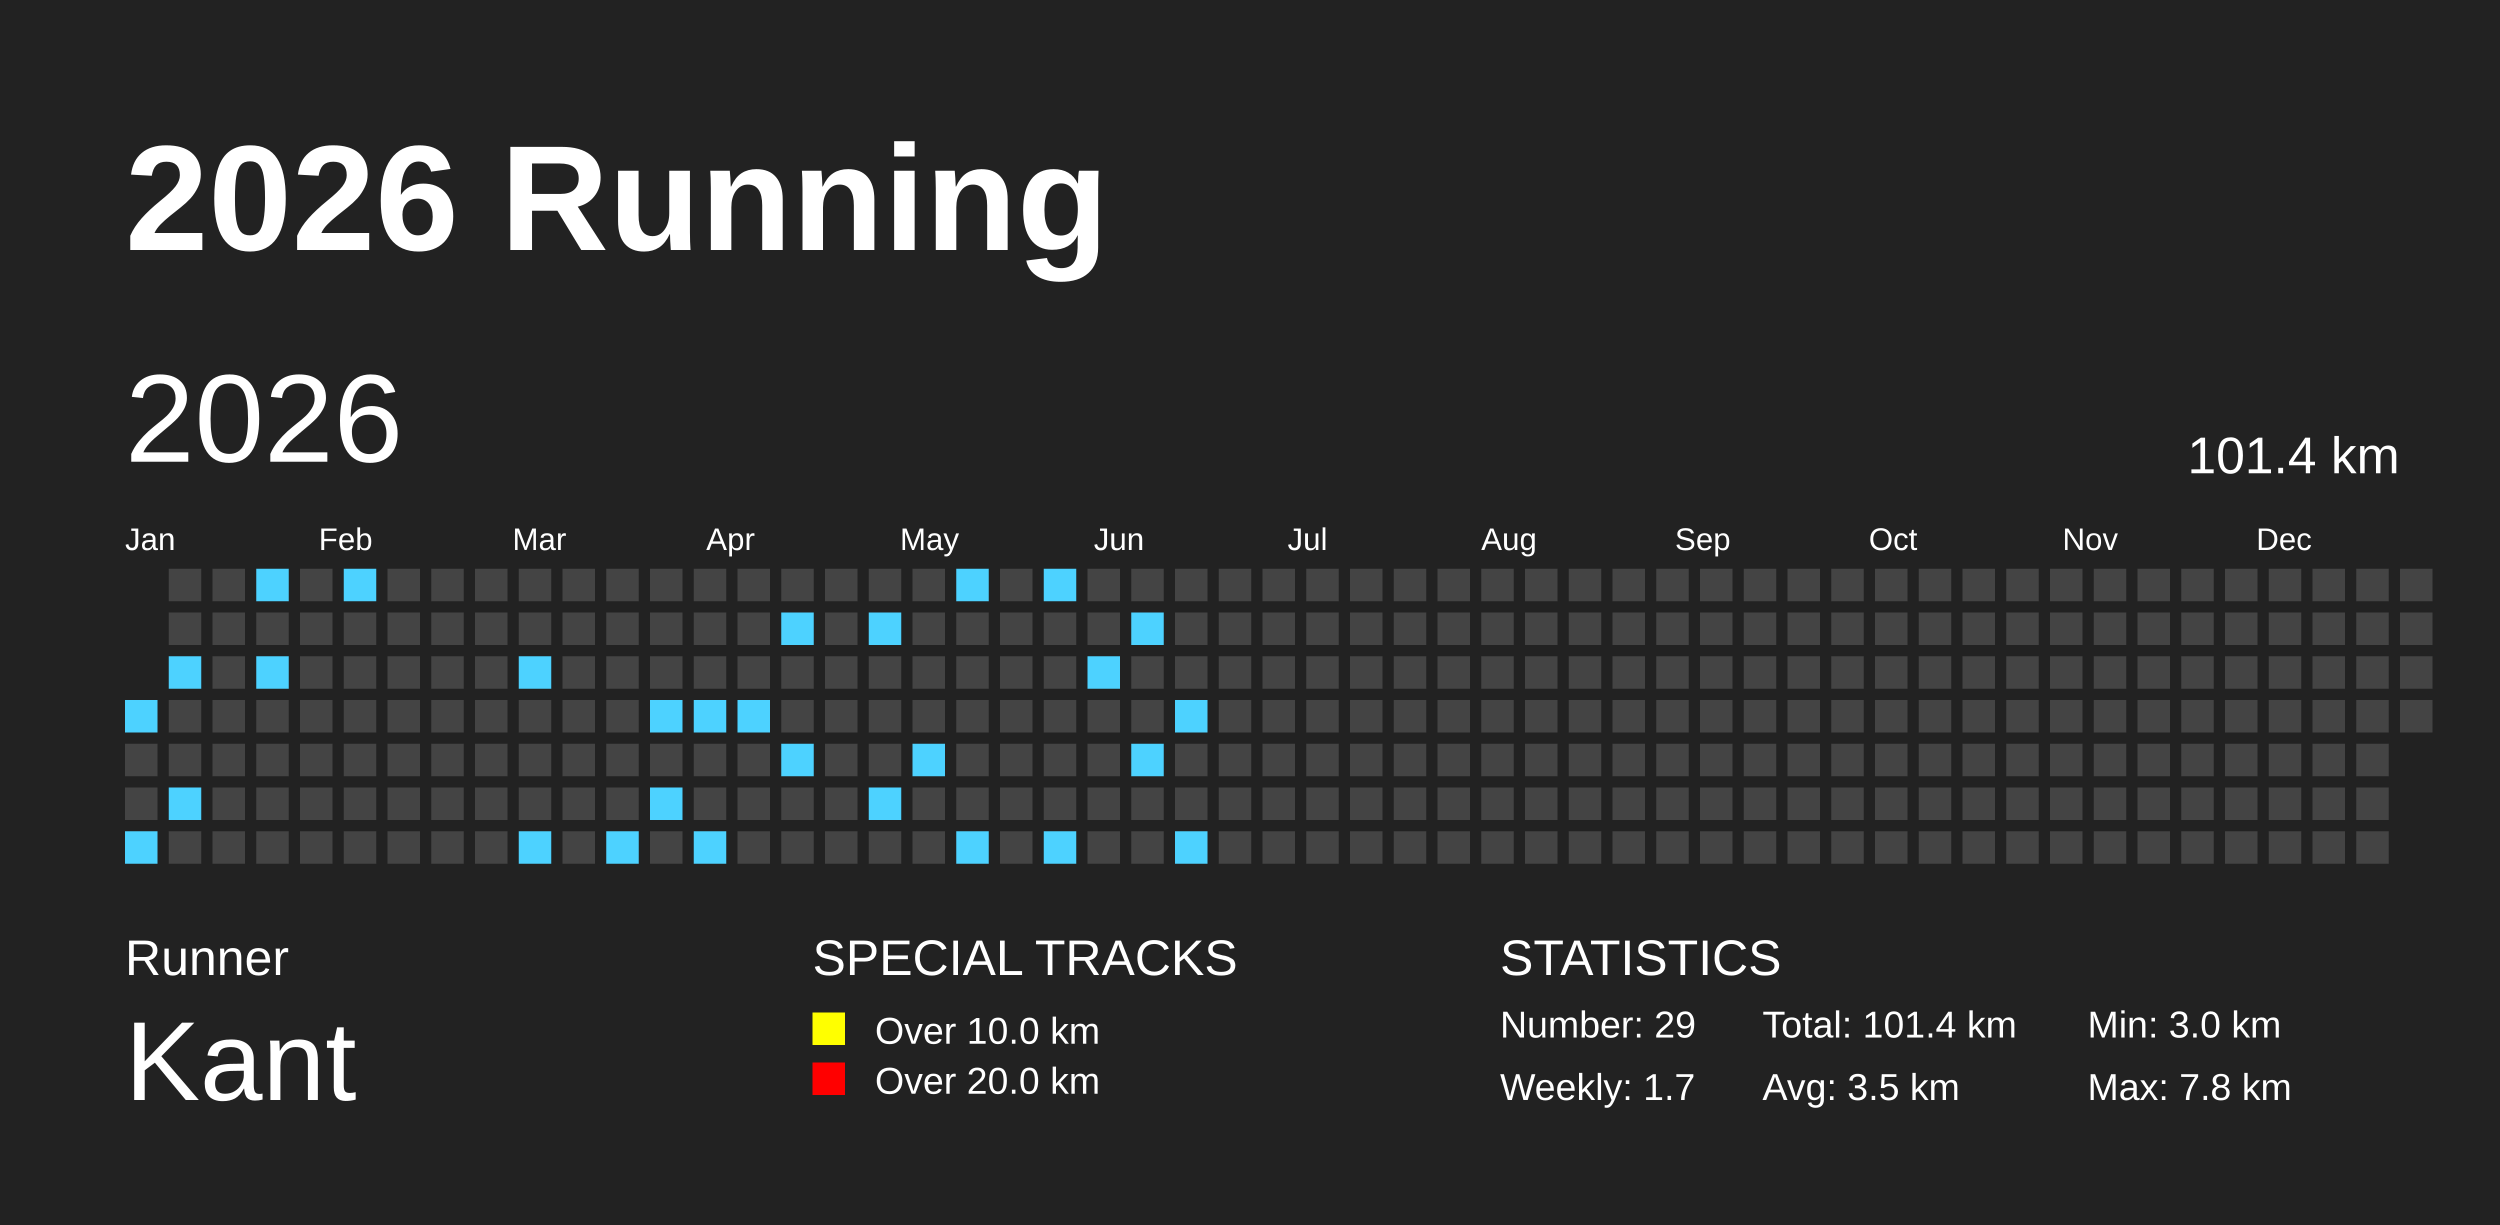
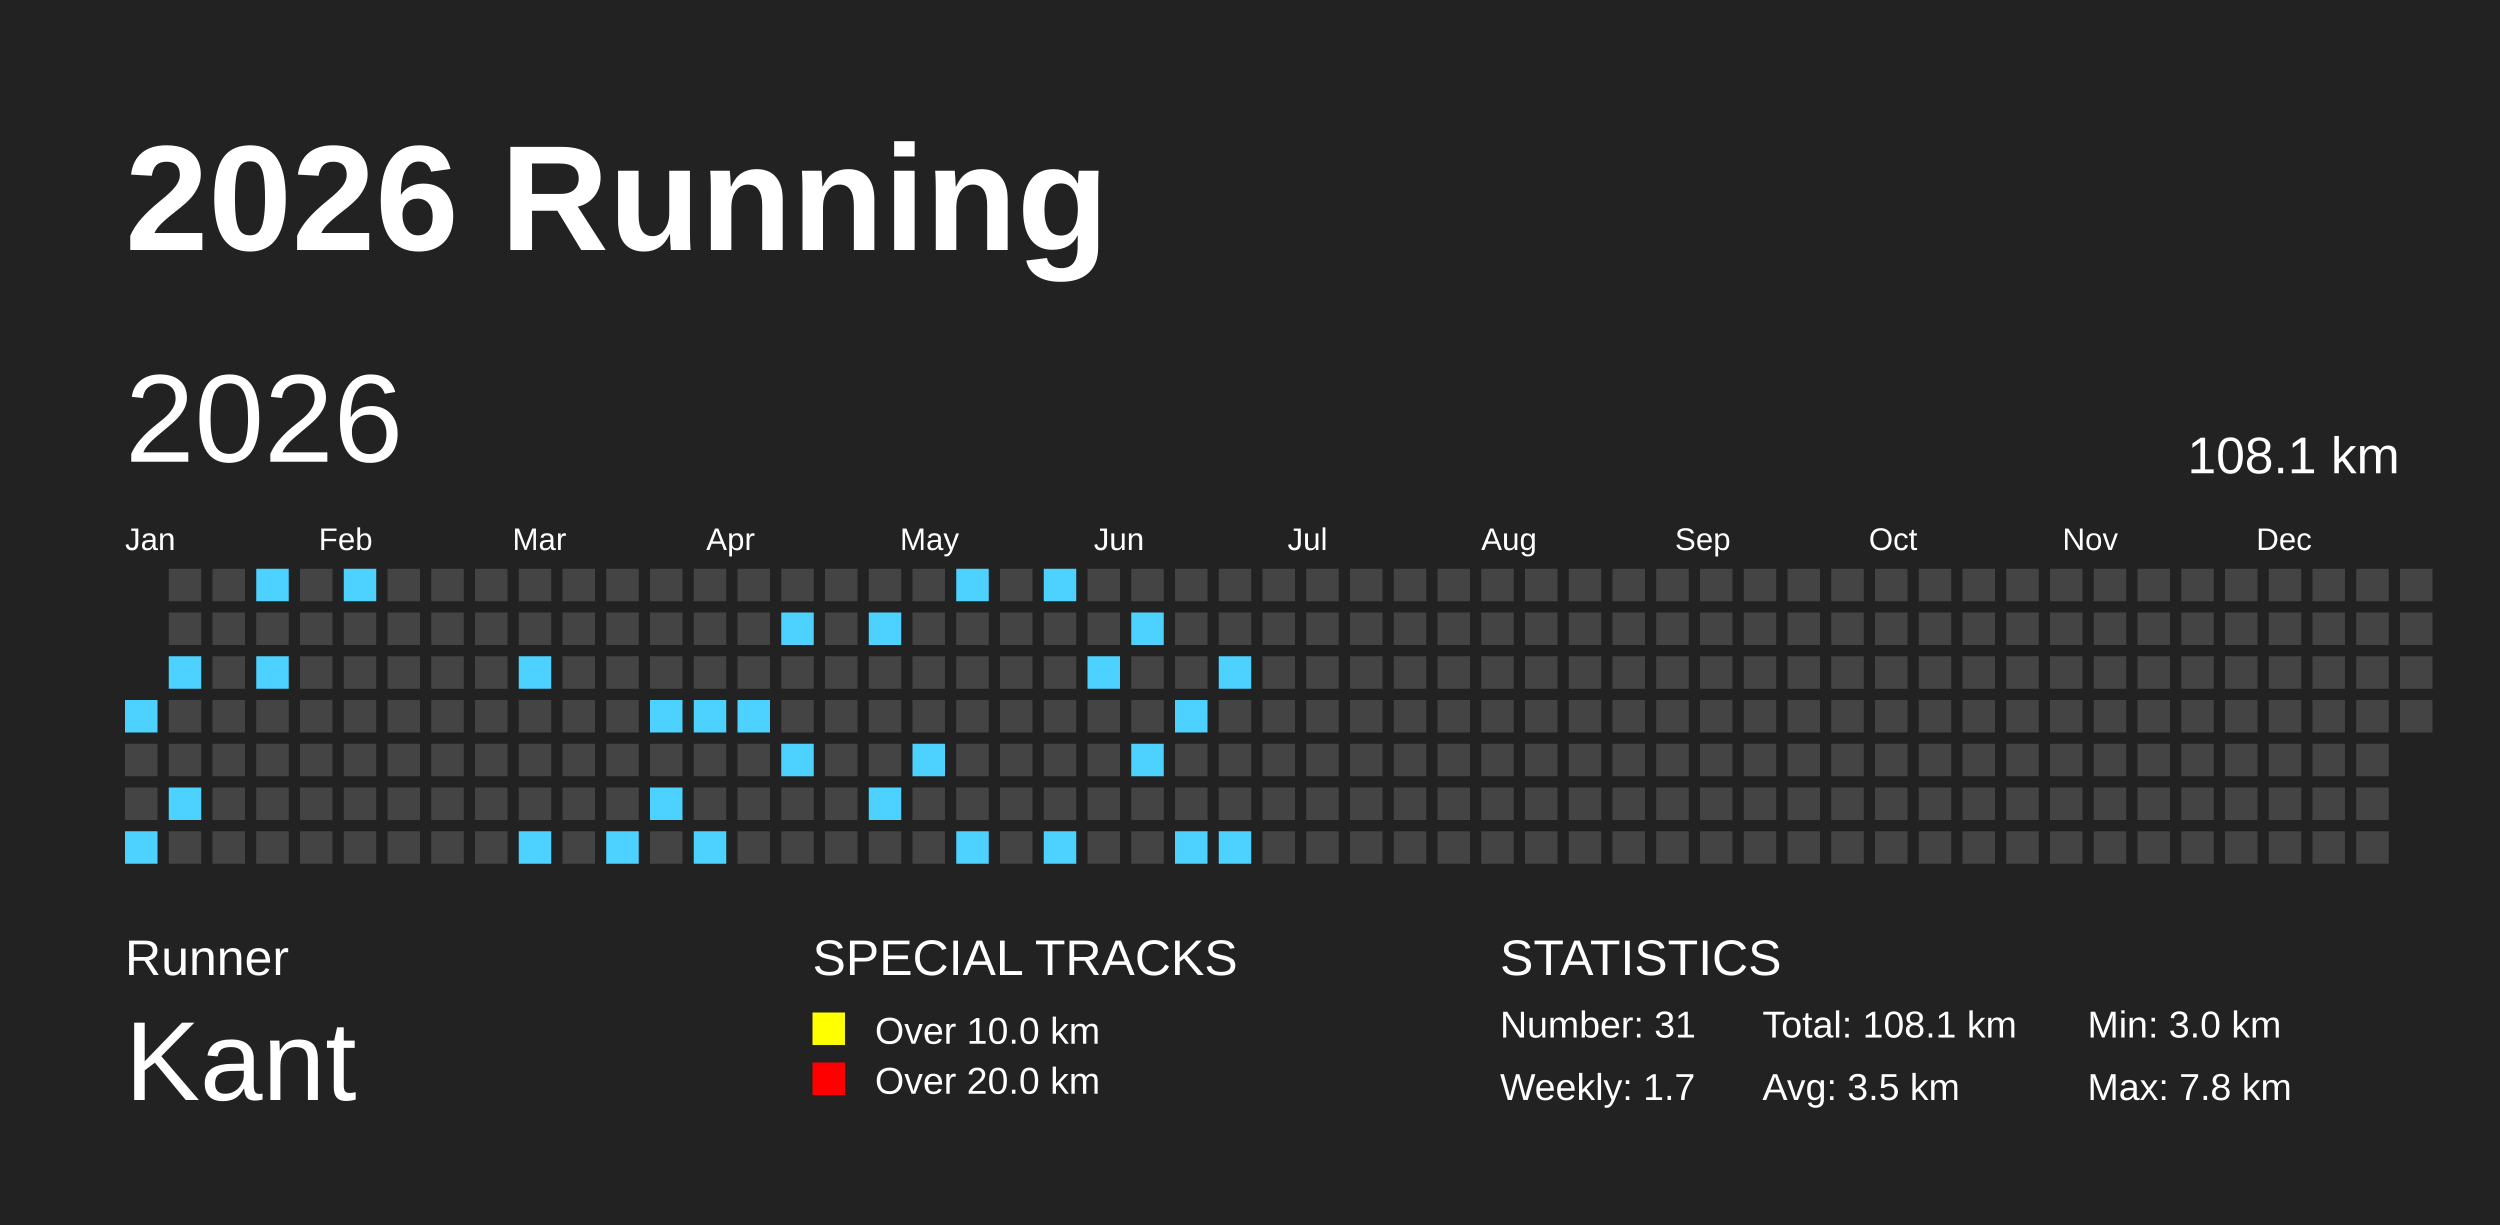
<svg xmlns="http://www.w3.org/2000/svg" baseProfile="full" height="98mm" version="1.1" viewBox="0,0,200,98" width="200mm">
  <defs />
  <rect fill="#222222" height="98" width="200" x="0" y="0" />
  <text fill="#FFFFFF" style="font-size:12px; font-family:Arial; font-weight:bold;" x="10" y="20">2026 Running</text>
  <text fill="#FFFFFF" style="font-size:4px; font-family:Arial" x="10" y="78">Runner</text>
  <text fill="#FFFFFF" style="font-size:9px; font-family:Arial" x="10" y="88">Kant</text>
  <text fill="#FFFFFF" style="font-size:4px; font-family:Arial" x="65" y="78">SPECIAL TRACKS</text>
  <rect fill="yellow" height="2.6" width="2.6" x="65" y="81" />
  <text fill="#FFFFFF" style="font-size:3px; font-family:Arial" x="70" y="83.5">Over 10.0 km</text>
  <rect fill="red" height="2.6" width="2.6" x="65" y="85" />
  <text fill="#FFFFFF" style="font-size:3px; font-family:Arial" x="70" y="87.5">Over 20.0 km</text>
  <text fill="#FFFFFF" style="font-size:4px; font-family:Arial" x="120" y="78">STATISTICS</text>
-   <text fill="#FFFFFF" style="font-size:3px; font-family:Arial" x="120" y="83">Number: 29</text>
+   <text fill="#FFFFFF" style="font-size:3px; font-family:Arial" x="120" y="83">Number: 31</text>
  <text fill="#FFFFFF" style="font-size:3px; font-family:Arial" x="120" y="88">Weekly: 1.7</text>
-   <text fill="#FFFFFF" style="font-size:3px; font-family:Arial" x="141" y="83">Total: 101.4 km</text>
+   <text fill="#FFFFFF" style="font-size:3px; font-family:Arial" x="141" y="83">Total: 108.1 km</text>
  <text fill="#FFFFFF" style="font-size:3px; font-family:Arial" x="141" y="88">Avg: 3.5 km</text>
  <text fill="#FFFFFF" style="font-size:3px; font-family:Arial" x="167" y="83">Min: 3.0 km</text>
  <text fill="#FFFFFF" style="font-size:3px; font-family:Arial" x="167" y="88">Max: 7.8 km</text>
  <text dominant-baseline="hanging" fill="#FFFFFF" style="font-size:10.0px; font-family:Arial;" x="10" y="30">2026</text>
-   <text dominant-baseline="hanging" fill="#FFFFFF" style="font-size:4.125px; font-family:Arial;" x="175" y="35">101.4 km</text>
+   <text dominant-baseline="hanging" fill="#FFFFFF" style="font-size:4.125px; font-family:Arial;" x="175" y="35">108.1 km</text>
  <text fill="#FFFFFF" style="font-size:2.5px; font-family:Arial" x="10.0" y="44">Jan</text>
  <text fill="#FFFFFF" style="font-size:2.5px; font-family:Arial" x="25.5" y="44">Feb</text>
  <text fill="#FFFFFF" style="font-size:2.5px; font-family:Arial" x="41.0" y="44">Mar</text>
  <text fill="#FFFFFF" style="font-size:2.5px; font-family:Arial" x="56.5" y="44">Apr</text>
  <text fill="#FFFFFF" style="font-size:2.5px; font-family:Arial" x="72.0" y="44">May</text>
  <text fill="#FFFFFF" style="font-size:2.5px; font-family:Arial" x="87.5" y="44">Jun</text>
  <text fill="#FFFFFF" style="font-size:2.5px; font-family:Arial" x="103.0" y="44">Jul</text>
  <text fill="#FFFFFF" style="font-size:2.5px; font-family:Arial" x="118.5" y="44">Aug</text>
  <text fill="#FFFFFF" style="font-size:2.5px; font-family:Arial" x="134.0" y="44">Sep</text>
  <text fill="#FFFFFF" style="font-size:2.5px; font-family:Arial" x="149.5" y="44">Oct</text>
  <text fill="#FFFFFF" style="font-size:2.5px; font-family:Arial" x="165.0" y="44">Nov</text>
  <text fill="#FFFFFF" style="font-size:2.5px; font-family:Arial" x="180.5" y="44">Dec</text>
  <rect fill="#4DD2FF" height="2.6" width="2.6" x="10.0" y="56.0" />
  <rect fill="#444444" height="2.6" width="2.6" x="10.0" y="59.5" />
  <rect fill="#444444" height="2.6" width="2.6" x="10.0" y="63.0" />
  <rect fill="#4DD2FF" height="2.6" width="2.6" x="10.0" y="66.5" />
  <rect fill="#444444" height="2.6" width="2.6" x="13.5" y="45.5" />
  <rect fill="#444444" height="2.6" width="2.6" x="13.5" y="49.0" />
  <rect fill="#4DD2FF" height="2.6" width="2.6" x="13.5" y="52.5" />
  <rect fill="#444444" height="2.6" width="2.6" x="13.5" y="56.0" />
  <rect fill="#444444" height="2.6" width="2.6" x="13.5" y="59.5" />
  <rect fill="#4DD2FF" height="2.6" width="2.6" x="13.5" y="63.0" />
  <rect fill="#444444" height="2.6" width="2.6" x="13.5" y="66.5" />
  <rect fill="#444444" height="2.6" width="2.6" x="17.0" y="45.5" />
  <rect fill="#444444" height="2.6" width="2.6" x="17.0" y="49.0" />
  <rect fill="#444444" height="2.6" width="2.6" x="17.0" y="52.5" />
  <rect fill="#444444" height="2.6" width="2.6" x="17.0" y="56.0" />
  <rect fill="#444444" height="2.6" width="2.6" x="17.0" y="59.5" />
  <rect fill="#444444" height="2.6" width="2.6" x="17.0" y="63.0" />
  <rect fill="#444444" height="2.6" width="2.6" x="17.0" y="66.5" />
  <rect fill="#4DD2FF" height="2.6" width="2.6" x="20.5" y="45.5" />
  <rect fill="#444444" height="2.6" width="2.6" x="20.5" y="49.0" />
  <rect fill="#4DD2FF" height="2.6" width="2.6" x="20.5" y="52.5" />
  <rect fill="#444444" height="2.6" width="2.6" x="20.5" y="56.0" />
  <rect fill="#444444" height="2.6" width="2.6" x="20.5" y="59.5" />
  <rect fill="#444444" height="2.6" width="2.6" x="20.5" y="63.0" />
  <rect fill="#444444" height="2.6" width="2.6" x="20.5" y="66.5" />
  <rect fill="#444444" height="2.6" width="2.6" x="24.0" y="45.5" />
  <rect fill="#444444" height="2.6" width="2.6" x="24.0" y="49.0" />
  <rect fill="#444444" height="2.6" width="2.6" x="24.0" y="52.5" />
  <rect fill="#444444" height="2.6" width="2.6" x="24.0" y="56.0" />
  <rect fill="#444444" height="2.6" width="2.6" x="24.0" y="59.5" />
  <rect fill="#444444" height="2.6" width="2.6" x="24.0" y="63.0" />
  <rect fill="#444444" height="2.6" width="2.6" x="24.0" y="66.5" />
  <rect fill="#4DD2FF" height="2.6" width="2.6" x="27.5" y="45.5" />
  <rect fill="#444444" height="2.6" width="2.6" x="27.5" y="49.0" />
  <rect fill="#444444" height="2.6" width="2.6" x="27.5" y="52.5" />
  <rect fill="#444444" height="2.6" width="2.6" x="27.5" y="56.0" />
  <rect fill="#444444" height="2.6" width="2.6" x="27.5" y="59.5" />
  <rect fill="#444444" height="2.6" width="2.6" x="27.5" y="63.0" />
  <rect fill="#444444" height="2.6" width="2.6" x="27.5" y="66.5" />
  <rect fill="#444444" height="2.6" width="2.6" x="31.0" y="45.5" />
  <rect fill="#444444" height="2.6" width="2.6" x="31.0" y="49.0" />
  <rect fill="#444444" height="2.6" width="2.6" x="31.0" y="52.5" />
  <rect fill="#444444" height="2.6" width="2.6" x="31.0" y="56.0" />
  <rect fill="#444444" height="2.6" width="2.6" x="31.0" y="59.5" />
  <rect fill="#444444" height="2.6" width="2.6" x="31.0" y="63.0" />
  <rect fill="#444444" height="2.6" width="2.6" x="31.0" y="66.5" />
  <rect fill="#444444" height="2.6" width="2.6" x="34.5" y="45.5" />
  <rect fill="#444444" height="2.6" width="2.6" x="34.5" y="49.0" />
  <rect fill="#444444" height="2.6" width="2.6" x="34.5" y="52.5" />
  <rect fill="#444444" height="2.6" width="2.6" x="34.5" y="56.0" />
  <rect fill="#444444" height="2.6" width="2.6" x="34.5" y="59.5" />
  <rect fill="#444444" height="2.6" width="2.6" x="34.5" y="63.0" />
  <rect fill="#444444" height="2.6" width="2.6" x="34.5" y="66.5" />
  <rect fill="#444444" height="2.6" width="2.6" x="38.0" y="45.5" />
  <rect fill="#444444" height="2.6" width="2.6" x="38.0" y="49.0" />
  <rect fill="#444444" height="2.6" width="2.6" x="38.0" y="52.5" />
  <rect fill="#444444" height="2.6" width="2.6" x="38.0" y="56.0" />
  <rect fill="#444444" height="2.6" width="2.6" x="38.0" y="59.5" />
  <rect fill="#444444" height="2.6" width="2.6" x="38.0" y="63.0" />
  <rect fill="#444444" height="2.6" width="2.6" x="38.0" y="66.5" />
  <rect fill="#444444" height="2.6" width="2.6" x="41.5" y="45.5" />
  <rect fill="#444444" height="2.6" width="2.6" x="41.5" y="49.0" />
  <rect fill="#4DD2FF" height="2.6" width="2.6" x="41.5" y="52.5" />
  <rect fill="#444444" height="2.6" width="2.6" x="41.5" y="56.0" />
  <rect fill="#444444" height="2.6" width="2.6" x="41.5" y="59.5" />
  <rect fill="#444444" height="2.6" width="2.6" x="41.5" y="63.0" />
  <rect fill="#4DD2FF" height="2.6" width="2.6" x="41.5" y="66.5" />
  <rect fill="#444444" height="2.6" width="2.6" x="45.0" y="45.5" />
  <rect fill="#444444" height="2.6" width="2.6" x="45.0" y="49.0" />
  <rect fill="#444444" height="2.6" width="2.6" x="45.0" y="52.5" />
  <rect fill="#444444" height="2.6" width="2.6" x="45.0" y="56.0" />
  <rect fill="#444444" height="2.6" width="2.6" x="45.0" y="59.5" />
  <rect fill="#444444" height="2.6" width="2.6" x="45.0" y="63.0" />
  <rect fill="#444444" height="2.6" width="2.6" x="45.0" y="66.5" />
  <rect fill="#444444" height="2.6" width="2.6" x="48.5" y="45.5" />
  <rect fill="#444444" height="2.6" width="2.6" x="48.5" y="49.0" />
  <rect fill="#444444" height="2.6" width="2.6" x="48.5" y="52.5" />
  <rect fill="#444444" height="2.6" width="2.6" x="48.5" y="56.0" />
  <rect fill="#444444" height="2.6" width="2.6" x="48.5" y="59.5" />
  <rect fill="#444444" height="2.6" width="2.6" x="48.5" y="63.0" />
  <rect fill="#4DD2FF" height="2.6" width="2.6" x="48.5" y="66.5" />
  <rect fill="#444444" height="2.6" width="2.6" x="52.0" y="45.5" />
  <rect fill="#444444" height="2.6" width="2.6" x="52.0" y="49.0" />
  <rect fill="#444444" height="2.6" width="2.6" x="52.0" y="52.5" />
  <rect fill="#4DD2FF" height="2.6" width="2.6" x="52.0" y="56.0" />
  <rect fill="#444444" height="2.6" width="2.6" x="52.0" y="59.5" />
  <rect fill="#4DD2FF" height="2.6" width="2.6" x="52.0" y="63.0" />
  <rect fill="#444444" height="2.6" width="2.6" x="52.0" y="66.5" />
  <rect fill="#444444" height="2.6" width="2.6" x="55.5" y="45.5" />
  <rect fill="#444444" height="2.6" width="2.6" x="55.5" y="49.0" />
  <rect fill="#444444" height="2.6" width="2.6" x="55.5" y="52.5" />
  <rect fill="#4DD2FF" height="2.6" width="2.6" x="55.5" y="56.0" />
  <rect fill="#444444" height="2.6" width="2.6" x="55.5" y="59.5" />
  <rect fill="#444444" height="2.6" width="2.6" x="55.5" y="63.0" />
  <rect fill="#4DD2FF" height="2.6" width="2.6" x="55.5" y="66.5" />
  <rect fill="#444444" height="2.6" width="2.6" x="59.0" y="45.5" />
  <rect fill="#444444" height="2.6" width="2.6" x="59.0" y="49.0" />
  <rect fill="#444444" height="2.6" width="2.6" x="59.0" y="52.5" />
  <rect fill="#4DD2FF" height="2.6" width="2.6" x="59.0" y="56.0" />
  <rect fill="#444444" height="2.6" width="2.6" x="59.0" y="59.5" />
  <rect fill="#444444" height="2.6" width="2.6" x="59.0" y="63.0" />
  <rect fill="#444444" height="2.6" width="2.6" x="59.0" y="66.5" />
  <rect fill="#444444" height="2.6" width="2.6" x="62.5" y="45.5" />
  <rect fill="#4DD2FF" height="2.6" width="2.6" x="62.5" y="49.0" />
  <rect fill="#444444" height="2.6" width="2.6" x="62.5" y="52.5" />
  <rect fill="#444444" height="2.6" width="2.6" x="62.5" y="56.0" />
  <rect fill="#4DD2FF" height="2.6" width="2.6" x="62.5" y="59.5" />
  <rect fill="#444444" height="2.6" width="2.6" x="62.5" y="63.0" />
  <rect fill="#444444" height="2.6" width="2.6" x="62.5" y="66.5" />
  <rect fill="#444444" height="2.6" width="2.6" x="66.0" y="45.5" />
  <rect fill="#444444" height="2.6" width="2.6" x="66.0" y="49.0" />
  <rect fill="#444444" height="2.6" width="2.6" x="66.0" y="52.5" />
  <rect fill="#444444" height="2.6" width="2.6" x="66.0" y="56.0" />
  <rect fill="#444444" height="2.6" width="2.6" x="66.0" y="59.5" />
  <rect fill="#444444" height="2.6" width="2.6" x="66.0" y="63.0" />
  <rect fill="#444444" height="2.6" width="2.6" x="66.0" y="66.5" />
  <rect fill="#444444" height="2.6" width="2.6" x="69.5" y="45.5" />
  <rect fill="#4DD2FF" height="2.6" width="2.6" x="69.5" y="49.0" />
  <rect fill="#444444" height="2.6" width="2.6" x="69.5" y="52.5" />
  <rect fill="#444444" height="2.6" width="2.6" x="69.5" y="56.0" />
  <rect fill="#444444" height="2.6" width="2.6" x="69.5" y="59.5" />
  <rect fill="#4DD2FF" height="2.6" width="2.6" x="69.5" y="63.0" />
  <rect fill="#444444" height="2.6" width="2.6" x="69.5" y="66.5" />
  <rect fill="#444444" height="2.6" width="2.6" x="73.0" y="45.5" />
  <rect fill="#444444" height="2.6" width="2.6" x="73.0" y="49.0" />
  <rect fill="#444444" height="2.6" width="2.6" x="73.0" y="52.5" />
  <rect fill="#444444" height="2.6" width="2.6" x="73.0" y="56.0" />
  <rect fill="#4DD2FF" height="2.6" width="2.6" x="73.0" y="59.5" />
  <rect fill="#444444" height="2.6" width="2.6" x="73.0" y="63.0" />
  <rect fill="#444444" height="2.6" width="2.6" x="73.0" y="66.5" />
  <rect fill="#4DD2FF" height="2.6" width="2.6" x="76.5" y="45.5" />
  <rect fill="#444444" height="2.6" width="2.6" x="76.5" y="49.0" />
  <rect fill="#444444" height="2.6" width="2.6" x="76.5" y="52.5" />
  <rect fill="#444444" height="2.6" width="2.6" x="76.5" y="56.0" />
  <rect fill="#444444" height="2.6" width="2.6" x="76.5" y="59.5" />
  <rect fill="#444444" height="2.6" width="2.6" x="76.5" y="63.0" />
  <rect fill="#4DD2FF" height="2.6" width="2.6" x="76.5" y="66.5" />
  <rect fill="#444444" height="2.6" width="2.6" x="80.0" y="45.5" />
  <rect fill="#444444" height="2.6" width="2.6" x="80.0" y="49.0" />
  <rect fill="#444444" height="2.6" width="2.6" x="80.0" y="52.5" />
  <rect fill="#444444" height="2.6" width="2.6" x="80.0" y="56.0" />
  <rect fill="#444444" height="2.6" width="2.6" x="80.0" y="59.5" />
  <rect fill="#444444" height="2.6" width="2.6" x="80.0" y="63.0" />
  <rect fill="#444444" height="2.6" width="2.6" x="80.0" y="66.5" />
  <rect fill="#4DD2FF" height="2.6" width="2.6" x="83.5" y="45.5" />
  <rect fill="#444444" height="2.6" width="2.6" x="83.5" y="49.0" />
  <rect fill="#444444" height="2.6" width="2.6" x="83.5" y="52.5" />
  <rect fill="#444444" height="2.6" width="2.6" x="83.5" y="56.0" />
  <rect fill="#444444" height="2.6" width="2.6" x="83.5" y="59.5" />
  <rect fill="#444444" height="2.6" width="2.6" x="83.5" y="63.0" />
  <rect fill="#4DD2FF" height="2.6" width="2.6" x="83.5" y="66.5" />
  <rect fill="#444444" height="2.6" width="2.6" x="87.0" y="45.5" />
  <rect fill="#444444" height="2.6" width="2.6" x="87.0" y="49.0" />
  <rect fill="#4DD2FF" height="2.6" width="2.6" x="87.0" y="52.5" />
  <rect fill="#444444" height="2.6" width="2.6" x="87.0" y="56.0" />
  <rect fill="#444444" height="2.6" width="2.6" x="87.0" y="59.5" />
  <rect fill="#444444" height="2.6" width="2.6" x="87.0" y="63.0" />
  <rect fill="#444444" height="2.6" width="2.6" x="87.0" y="66.5" />
  <rect fill="#444444" height="2.6" width="2.6" x="90.5" y="45.5" />
  <rect fill="#4DD2FF" height="2.6" width="2.6" x="90.5" y="49.0" />
  <rect fill="#444444" height="2.6" width="2.6" x="90.5" y="52.5" />
  <rect fill="#444444" height="2.6" width="2.6" x="90.5" y="56.0" />
  <rect fill="#4DD2FF" height="2.6" width="2.6" x="90.5" y="59.5" />
  <rect fill="#444444" height="2.6" width="2.6" x="90.5" y="63.0" />
  <rect fill="#444444" height="2.6" width="2.6" x="90.5" y="66.5" />
  <rect fill="#444444" height="2.6" width="2.6" x="94.0" y="45.5" />
  <rect fill="#444444" height="2.6" width="2.6" x="94.0" y="49.0" />
  <rect fill="#444444" height="2.6" width="2.6" x="94.0" y="52.5" />
  <rect fill="#4DD2FF" height="2.6" width="2.6" x="94.0" y="56.0" />
  <rect fill="#444444" height="2.6" width="2.6" x="94.0" y="59.5" />
  <rect fill="#444444" height="2.6" width="2.6" x="94.0" y="63.0" />
  <rect fill="#4DD2FF" height="2.6" width="2.6" x="94.0" y="66.5" />
  <rect fill="#444444" height="2.6" width="2.6" x="97.5" y="45.5" />
  <rect fill="#444444" height="2.6" width="2.6" x="97.5" y="49.0" />
-   <rect fill="#444444" height="2.6" width="2.6" x="97.5" y="52.5" />
+   <rect fill="#4DD2FF" height="2.6" width="2.6" x="97.5" y="52.5" />
  <rect fill="#444444" height="2.6" width="2.6" x="97.5" y="56.0" />
  <rect fill="#444444" height="2.6" width="2.6" x="97.5" y="59.5" />
  <rect fill="#444444" height="2.6" width="2.6" x="97.5" y="63.0" />
-   <rect fill="#444444" height="2.6" width="2.6" x="97.5" y="66.5" />
+   <rect fill="#4DD2FF" height="2.6" width="2.6" x="97.5" y="66.5" />
  <rect fill="#444444" height="2.6" width="2.6" x="101.0" y="45.5" />
  <rect fill="#444444" height="2.6" width="2.6" x="101.0" y="49.0" />
  <rect fill="#444444" height="2.6" width="2.6" x="101.0" y="52.5" />
  <rect fill="#444444" height="2.6" width="2.6" x="101.0" y="56.0" />
  <rect fill="#444444" height="2.6" width="2.6" x="101.0" y="59.5" />
  <rect fill="#444444" height="2.6" width="2.6" x="101.0" y="63.0" />
  <rect fill="#444444" height="2.6" width="2.6" x="101.0" y="66.5" />
  <rect fill="#444444" height="2.6" width="2.6" x="104.5" y="45.5" />
  <rect fill="#444444" height="2.6" width="2.6" x="104.5" y="49.0" />
  <rect fill="#444444" height="2.6" width="2.6" x="104.5" y="52.5" />
  <rect fill="#444444" height="2.6" width="2.6" x="104.5" y="56.0" />
  <rect fill="#444444" height="2.6" width="2.6" x="104.5" y="59.5" />
  <rect fill="#444444" height="2.6" width="2.6" x="104.5" y="63.0" />
  <rect fill="#444444" height="2.6" width="2.6" x="104.5" y="66.5" />
  <rect fill="#444444" height="2.6" width="2.6" x="108.0" y="45.5" />
  <rect fill="#444444" height="2.6" width="2.6" x="108.0" y="49.0" />
  <rect fill="#444444" height="2.6" width="2.6" x="108.0" y="52.5" />
  <rect fill="#444444" height="2.6" width="2.6" x="108.0" y="56.0" />
  <rect fill="#444444" height="2.6" width="2.6" x="108.0" y="59.5" />
  <rect fill="#444444" height="2.6" width="2.6" x="108.0" y="63.0" />
  <rect fill="#444444" height="2.6" width="2.6" x="108.0" y="66.5" />
  <rect fill="#444444" height="2.6" width="2.6" x="111.5" y="45.5" />
  <rect fill="#444444" height="2.6" width="2.6" x="111.5" y="49.0" />
  <rect fill="#444444" height="2.6" width="2.6" x="111.5" y="52.5" />
  <rect fill="#444444" height="2.6" width="2.6" x="111.5" y="56.0" />
  <rect fill="#444444" height="2.6" width="2.6" x="111.5" y="59.5" />
  <rect fill="#444444" height="2.6" width="2.6" x="111.5" y="63.0" />
  <rect fill="#444444" height="2.6" width="2.6" x="111.5" y="66.5" />
  <rect fill="#444444" height="2.6" width="2.6" x="115.0" y="45.5" />
  <rect fill="#444444" height="2.6" width="2.6" x="115.0" y="49.0" />
  <rect fill="#444444" height="2.6" width="2.6" x="115.0" y="52.5" />
  <rect fill="#444444" height="2.6" width="2.6" x="115.0" y="56.0" />
  <rect fill="#444444" height="2.6" width="2.6" x="115.0" y="59.5" />
  <rect fill="#444444" height="2.6" width="2.6" x="115.0" y="63.0" />
  <rect fill="#444444" height="2.6" width="2.6" x="115.0" y="66.5" />
  <rect fill="#444444" height="2.6" width="2.6" x="118.5" y="45.5" />
  <rect fill="#444444" height="2.6" width="2.6" x="118.5" y="49.0" />
  <rect fill="#444444" height="2.6" width="2.6" x="118.5" y="52.5" />
  <rect fill="#444444" height="2.6" width="2.6" x="118.5" y="56.0" />
  <rect fill="#444444" height="2.6" width="2.6" x="118.5" y="59.5" />
  <rect fill="#444444" height="2.6" width="2.6" x="118.5" y="63.0" />
  <rect fill="#444444" height="2.6" width="2.6" x="118.5" y="66.5" />
  <rect fill="#444444" height="2.6" width="2.6" x="122.0" y="45.5" />
  <rect fill="#444444" height="2.6" width="2.6" x="122.0" y="49.0" />
  <rect fill="#444444" height="2.6" width="2.6" x="122.0" y="52.5" />
  <rect fill="#444444" height="2.6" width="2.6" x="122.0" y="56.0" />
  <rect fill="#444444" height="2.6" width="2.6" x="122.0" y="59.5" />
  <rect fill="#444444" height="2.6" width="2.6" x="122.0" y="63.0" />
  <rect fill="#444444" height="2.6" width="2.6" x="122.0" y="66.5" />
  <rect fill="#444444" height="2.6" width="2.6" x="125.5" y="45.5" />
  <rect fill="#444444" height="2.6" width="2.6" x="125.5" y="49.0" />
  <rect fill="#444444" height="2.6" width="2.6" x="125.5" y="52.5" />
  <rect fill="#444444" height="2.6" width="2.6" x="125.5" y="56.0" />
  <rect fill="#444444" height="2.6" width="2.6" x="125.5" y="59.5" />
  <rect fill="#444444" height="2.6" width="2.6" x="125.5" y="63.0" />
  <rect fill="#444444" height="2.6" width="2.6" x="125.5" y="66.5" />
  <rect fill="#444444" height="2.6" width="2.6" x="129.0" y="45.5" />
  <rect fill="#444444" height="2.6" width="2.6" x="129.0" y="49.0" />
  <rect fill="#444444" height="2.6" width="2.6" x="129.0" y="52.5" />
  <rect fill="#444444" height="2.6" width="2.6" x="129.0" y="56.0" />
  <rect fill="#444444" height="2.6" width="2.6" x="129.0" y="59.5" />
  <rect fill="#444444" height="2.6" width="2.6" x="129.0" y="63.0" />
  <rect fill="#444444" height="2.6" width="2.6" x="129.0" y="66.5" />
  <rect fill="#444444" height="2.6" width="2.6" x="132.5" y="45.5" />
  <rect fill="#444444" height="2.6" width="2.6" x="132.5" y="49.0" />
  <rect fill="#444444" height="2.6" width="2.6" x="132.5" y="52.5" />
  <rect fill="#444444" height="2.6" width="2.6" x="132.5" y="56.0" />
  <rect fill="#444444" height="2.6" width="2.6" x="132.5" y="59.5" />
  <rect fill="#444444" height="2.6" width="2.6" x="132.5" y="63.0" />
  <rect fill="#444444" height="2.6" width="2.6" x="132.5" y="66.5" />
  <rect fill="#444444" height="2.6" width="2.6" x="136.0" y="45.5" />
  <rect fill="#444444" height="2.6" width="2.6" x="136.0" y="49.0" />
  <rect fill="#444444" height="2.6" width="2.6" x="136.0" y="52.5" />
  <rect fill="#444444" height="2.6" width="2.6" x="136.0" y="56.0" />
  <rect fill="#444444" height="2.6" width="2.6" x="136.0" y="59.5" />
  <rect fill="#444444" height="2.6" width="2.6" x="136.0" y="63.0" />
  <rect fill="#444444" height="2.6" width="2.6" x="136.0" y="66.5" />
  <rect fill="#444444" height="2.6" width="2.6" x="139.5" y="45.5" />
  <rect fill="#444444" height="2.6" width="2.6" x="139.5" y="49.0" />
  <rect fill="#444444" height="2.6" width="2.6" x="139.5" y="52.5" />
  <rect fill="#444444" height="2.6" width="2.6" x="139.5" y="56.0" />
  <rect fill="#444444" height="2.6" width="2.6" x="139.5" y="59.5" />
  <rect fill="#444444" height="2.6" width="2.6" x="139.5" y="63.0" />
  <rect fill="#444444" height="2.6" width="2.6" x="139.5" y="66.5" />
  <rect fill="#444444" height="2.6" width="2.6" x="143.0" y="45.5" />
  <rect fill="#444444" height="2.6" width="2.6" x="143.0" y="49.0" />
  <rect fill="#444444" height="2.6" width="2.6" x="143.0" y="52.5" />
  <rect fill="#444444" height="2.6" width="2.6" x="143.0" y="56.0" />
  <rect fill="#444444" height="2.6" width="2.6" x="143.0" y="59.5" />
  <rect fill="#444444" height="2.6" width="2.6" x="143.0" y="63.0" />
  <rect fill="#444444" height="2.6" width="2.6" x="143.0" y="66.5" />
  <rect fill="#444444" height="2.6" width="2.6" x="146.5" y="45.5" />
  <rect fill="#444444" height="2.6" width="2.6" x="146.5" y="49.0" />
  <rect fill="#444444" height="2.6" width="2.6" x="146.5" y="52.5" />
  <rect fill="#444444" height="2.6" width="2.6" x="146.5" y="56.0" />
  <rect fill="#444444" height="2.6" width="2.6" x="146.5" y="59.5" />
  <rect fill="#444444" height="2.6" width="2.6" x="146.5" y="63.0" />
  <rect fill="#444444" height="2.6" width="2.6" x="146.5" y="66.5" />
  <rect fill="#444444" height="2.6" width="2.6" x="150.0" y="45.5" />
  <rect fill="#444444" height="2.6" width="2.6" x="150.0" y="49.0" />
  <rect fill="#444444" height="2.6" width="2.6" x="150.0" y="52.5" />
  <rect fill="#444444" height="2.6" width="2.6" x="150.0" y="56.0" />
  <rect fill="#444444" height="2.6" width="2.6" x="150.0" y="59.5" />
  <rect fill="#444444" height="2.6" width="2.6" x="150.0" y="63.0" />
  <rect fill="#444444" height="2.6" width="2.6" x="150.0" y="66.5" />
  <rect fill="#444444" height="2.6" width="2.6" x="153.5" y="45.5" />
  <rect fill="#444444" height="2.6" width="2.6" x="153.5" y="49.0" />
  <rect fill="#444444" height="2.6" width="2.6" x="153.5" y="52.5" />
  <rect fill="#444444" height="2.6" width="2.6" x="153.5" y="56.0" />
  <rect fill="#444444" height="2.6" width="2.6" x="153.5" y="59.5" />
  <rect fill="#444444" height="2.6" width="2.6" x="153.5" y="63.0" />
  <rect fill="#444444" height="2.6" width="2.6" x="153.5" y="66.5" />
  <rect fill="#444444" height="2.6" width="2.6" x="157.0" y="45.5" />
  <rect fill="#444444" height="2.6" width="2.6" x="157.0" y="49.0" />
  <rect fill="#444444" height="2.6" width="2.6" x="157.0" y="52.5" />
  <rect fill="#444444" height="2.6" width="2.6" x="157.0" y="56.0" />
  <rect fill="#444444" height="2.6" width="2.6" x="157.0" y="59.5" />
  <rect fill="#444444" height="2.6" width="2.6" x="157.0" y="63.0" />
  <rect fill="#444444" height="2.6" width="2.6" x="157.0" y="66.5" />
  <rect fill="#444444" height="2.6" width="2.6" x="160.5" y="45.5" />
  <rect fill="#444444" height="2.6" width="2.6" x="160.5" y="49.0" />
  <rect fill="#444444" height="2.6" width="2.6" x="160.5" y="52.5" />
  <rect fill="#444444" height="2.6" width="2.6" x="160.5" y="56.0" />
  <rect fill="#444444" height="2.6" width="2.6" x="160.5" y="59.5" />
  <rect fill="#444444" height="2.6" width="2.6" x="160.5" y="63.0" />
  <rect fill="#444444" height="2.6" width="2.6" x="160.5" y="66.5" />
  <rect fill="#444444" height="2.6" width="2.6" x="164.0" y="45.5" />
  <rect fill="#444444" height="2.6" width="2.6" x="164.0" y="49.0" />
  <rect fill="#444444" height="2.6" width="2.6" x="164.0" y="52.5" />
  <rect fill="#444444" height="2.6" width="2.6" x="164.0" y="56.0" />
  <rect fill="#444444" height="2.6" width="2.6" x="164.0" y="59.5" />
  <rect fill="#444444" height="2.6" width="2.6" x="164.0" y="63.0" />
  <rect fill="#444444" height="2.6" width="2.6" x="164.0" y="66.5" />
  <rect fill="#444444" height="2.6" width="2.6" x="167.5" y="45.5" />
  <rect fill="#444444" height="2.6" width="2.6" x="167.5" y="49.0" />
  <rect fill="#444444" height="2.6" width="2.6" x="167.5" y="52.5" />
  <rect fill="#444444" height="2.6" width="2.6" x="167.5" y="56.0" />
  <rect fill="#444444" height="2.6" width="2.6" x="167.5" y="59.5" />
  <rect fill="#444444" height="2.6" width="2.6" x="167.5" y="63.0" />
  <rect fill="#444444" height="2.6" width="2.6" x="167.5" y="66.5" />
  <rect fill="#444444" height="2.6" width="2.6" x="171.0" y="45.5" />
  <rect fill="#444444" height="2.6" width="2.6" x="171.0" y="49.0" />
  <rect fill="#444444" height="2.6" width="2.6" x="171.0" y="52.5" />
  <rect fill="#444444" height="2.6" width="2.6" x="171.0" y="56.0" />
  <rect fill="#444444" height="2.6" width="2.6" x="171.0" y="59.5" />
  <rect fill="#444444" height="2.6" width="2.6" x="171.0" y="63.0" />
  <rect fill="#444444" height="2.6" width="2.6" x="171.0" y="66.5" />
  <rect fill="#444444" height="2.6" width="2.6" x="174.5" y="45.5" />
  <rect fill="#444444" height="2.6" width="2.6" x="174.5" y="49.0" />
  <rect fill="#444444" height="2.6" width="2.6" x="174.5" y="52.5" />
  <rect fill="#444444" height="2.6" width="2.6" x="174.5" y="56.0" />
  <rect fill="#444444" height="2.6" width="2.6" x="174.5" y="59.5" />
  <rect fill="#444444" height="2.6" width="2.6" x="174.5" y="63.0" />
  <rect fill="#444444" height="2.6" width="2.6" x="174.5" y="66.5" />
  <rect fill="#444444" height="2.6" width="2.6" x="178.0" y="45.5" />
  <rect fill="#444444" height="2.6" width="2.6" x="178.0" y="49.0" />
  <rect fill="#444444" height="2.6" width="2.6" x="178.0" y="52.5" />
  <rect fill="#444444" height="2.6" width="2.6" x="178.0" y="56.0" />
  <rect fill="#444444" height="2.6" width="2.6" x="178.0" y="59.5" />
  <rect fill="#444444" height="2.6" width="2.6" x="178.0" y="63.0" />
  <rect fill="#444444" height="2.6" width="2.6" x="178.0" y="66.5" />
  <rect fill="#444444" height="2.6" width="2.6" x="181.5" y="45.5" />
  <rect fill="#444444" height="2.6" width="2.6" x="181.5" y="49.0" />
  <rect fill="#444444" height="2.6" width="2.6" x="181.5" y="52.5" />
  <rect fill="#444444" height="2.6" width="2.6" x="181.5" y="56.0" />
  <rect fill="#444444" height="2.6" width="2.6" x="181.5" y="59.5" />
  <rect fill="#444444" height="2.6" width="2.6" x="181.5" y="63.0" />
  <rect fill="#444444" height="2.6" width="2.6" x="181.5" y="66.5" />
  <rect fill="#444444" height="2.6" width="2.6" x="185.0" y="45.5" />
  <rect fill="#444444" height="2.6" width="2.6" x="185.0" y="49.0" />
  <rect fill="#444444" height="2.6" width="2.6" x="185.0" y="52.5" />
  <rect fill="#444444" height="2.6" width="2.6" x="185.0" y="56.0" />
  <rect fill="#444444" height="2.6" width="2.6" x="185.0" y="59.5" />
  <rect fill="#444444" height="2.6" width="2.6" x="185.0" y="63.0" />
  <rect fill="#444444" height="2.6" width="2.6" x="185.0" y="66.5" />
  <rect fill="#444444" height="2.6" width="2.6" x="188.5" y="45.5" />
  <rect fill="#444444" height="2.6" width="2.6" x="188.5" y="49.0" />
  <rect fill="#444444" height="2.6" width="2.6" x="188.5" y="52.5" />
  <rect fill="#444444" height="2.6" width="2.6" x="188.5" y="56.0" />
  <rect fill="#444444" height="2.6" width="2.6" x="188.5" y="59.5" />
  <rect fill="#444444" height="2.6" width="2.6" x="188.5" y="63.0" />
  <rect fill="#444444" height="2.6" width="2.6" x="188.5" y="66.5" />
  <rect fill="#444444" height="2.6" width="2.6" x="192.0" y="45.5" />
  <rect fill="#444444" height="2.6" width="2.6" x="192.0" y="49.0" />
  <rect fill="#444444" height="2.6" width="2.6" x="192.0" y="52.5" />
  <rect fill="#444444" height="2.6" width="2.6" x="192.0" y="56.0" />
</svg>
